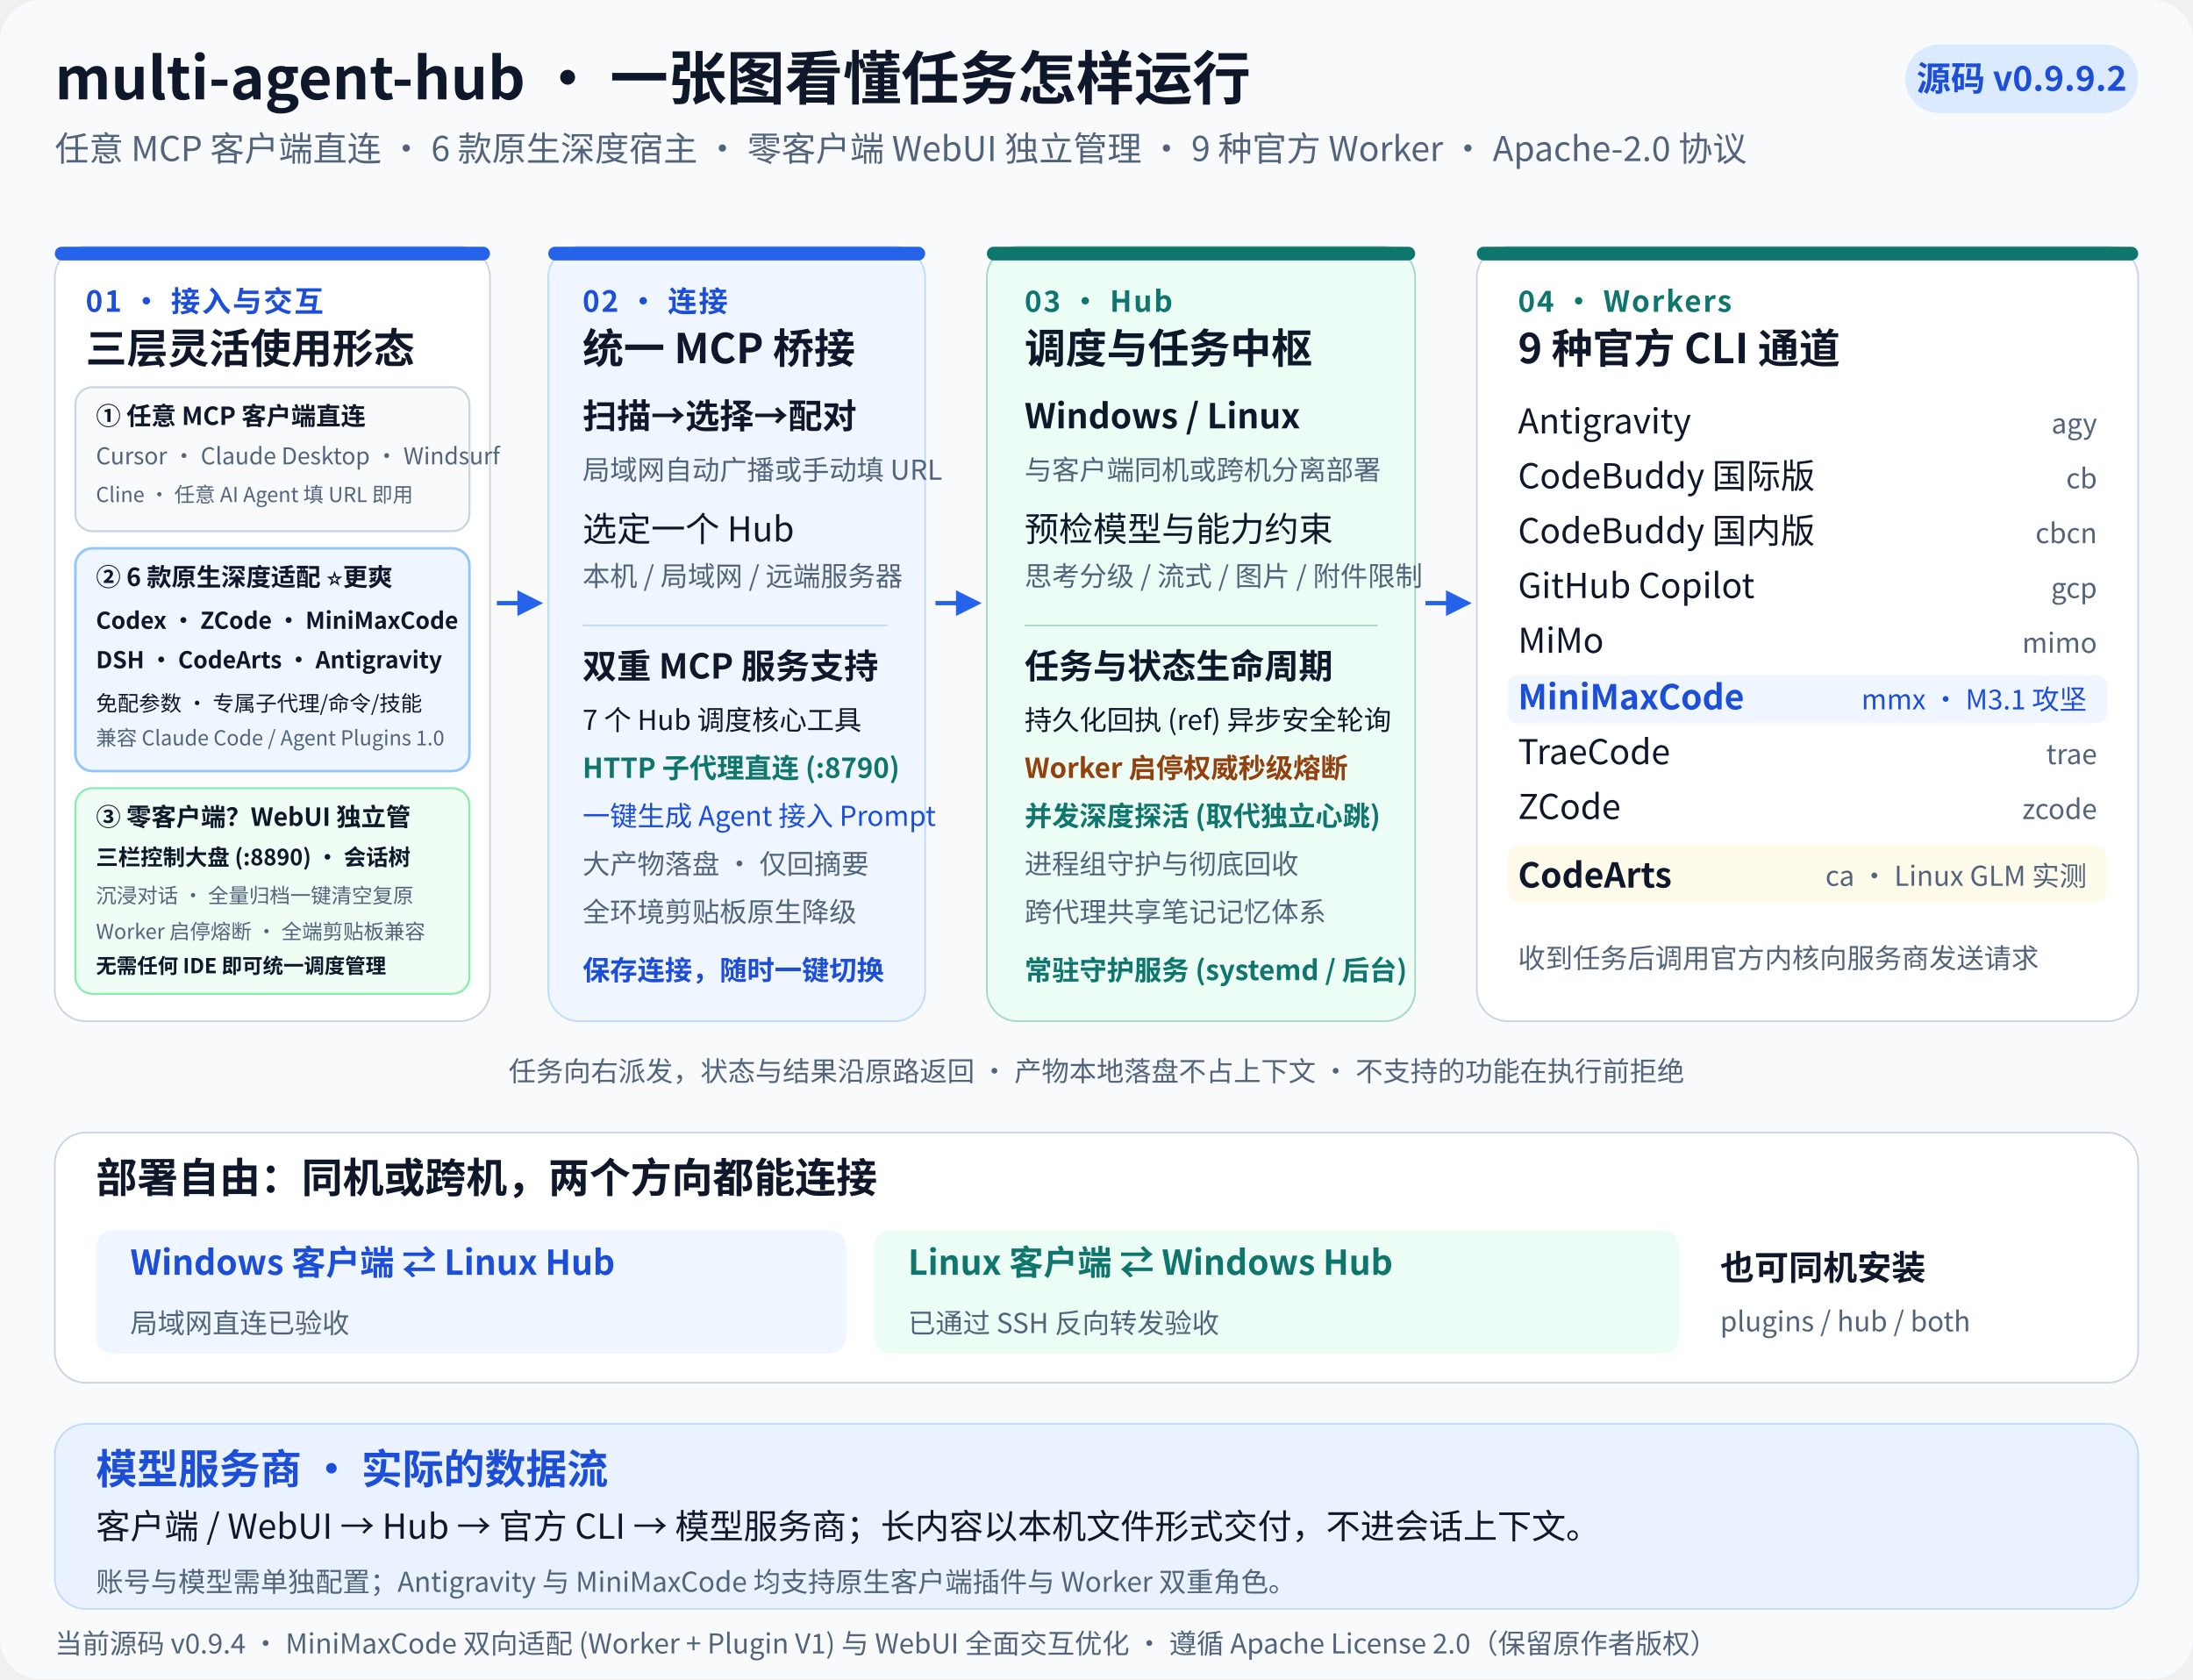
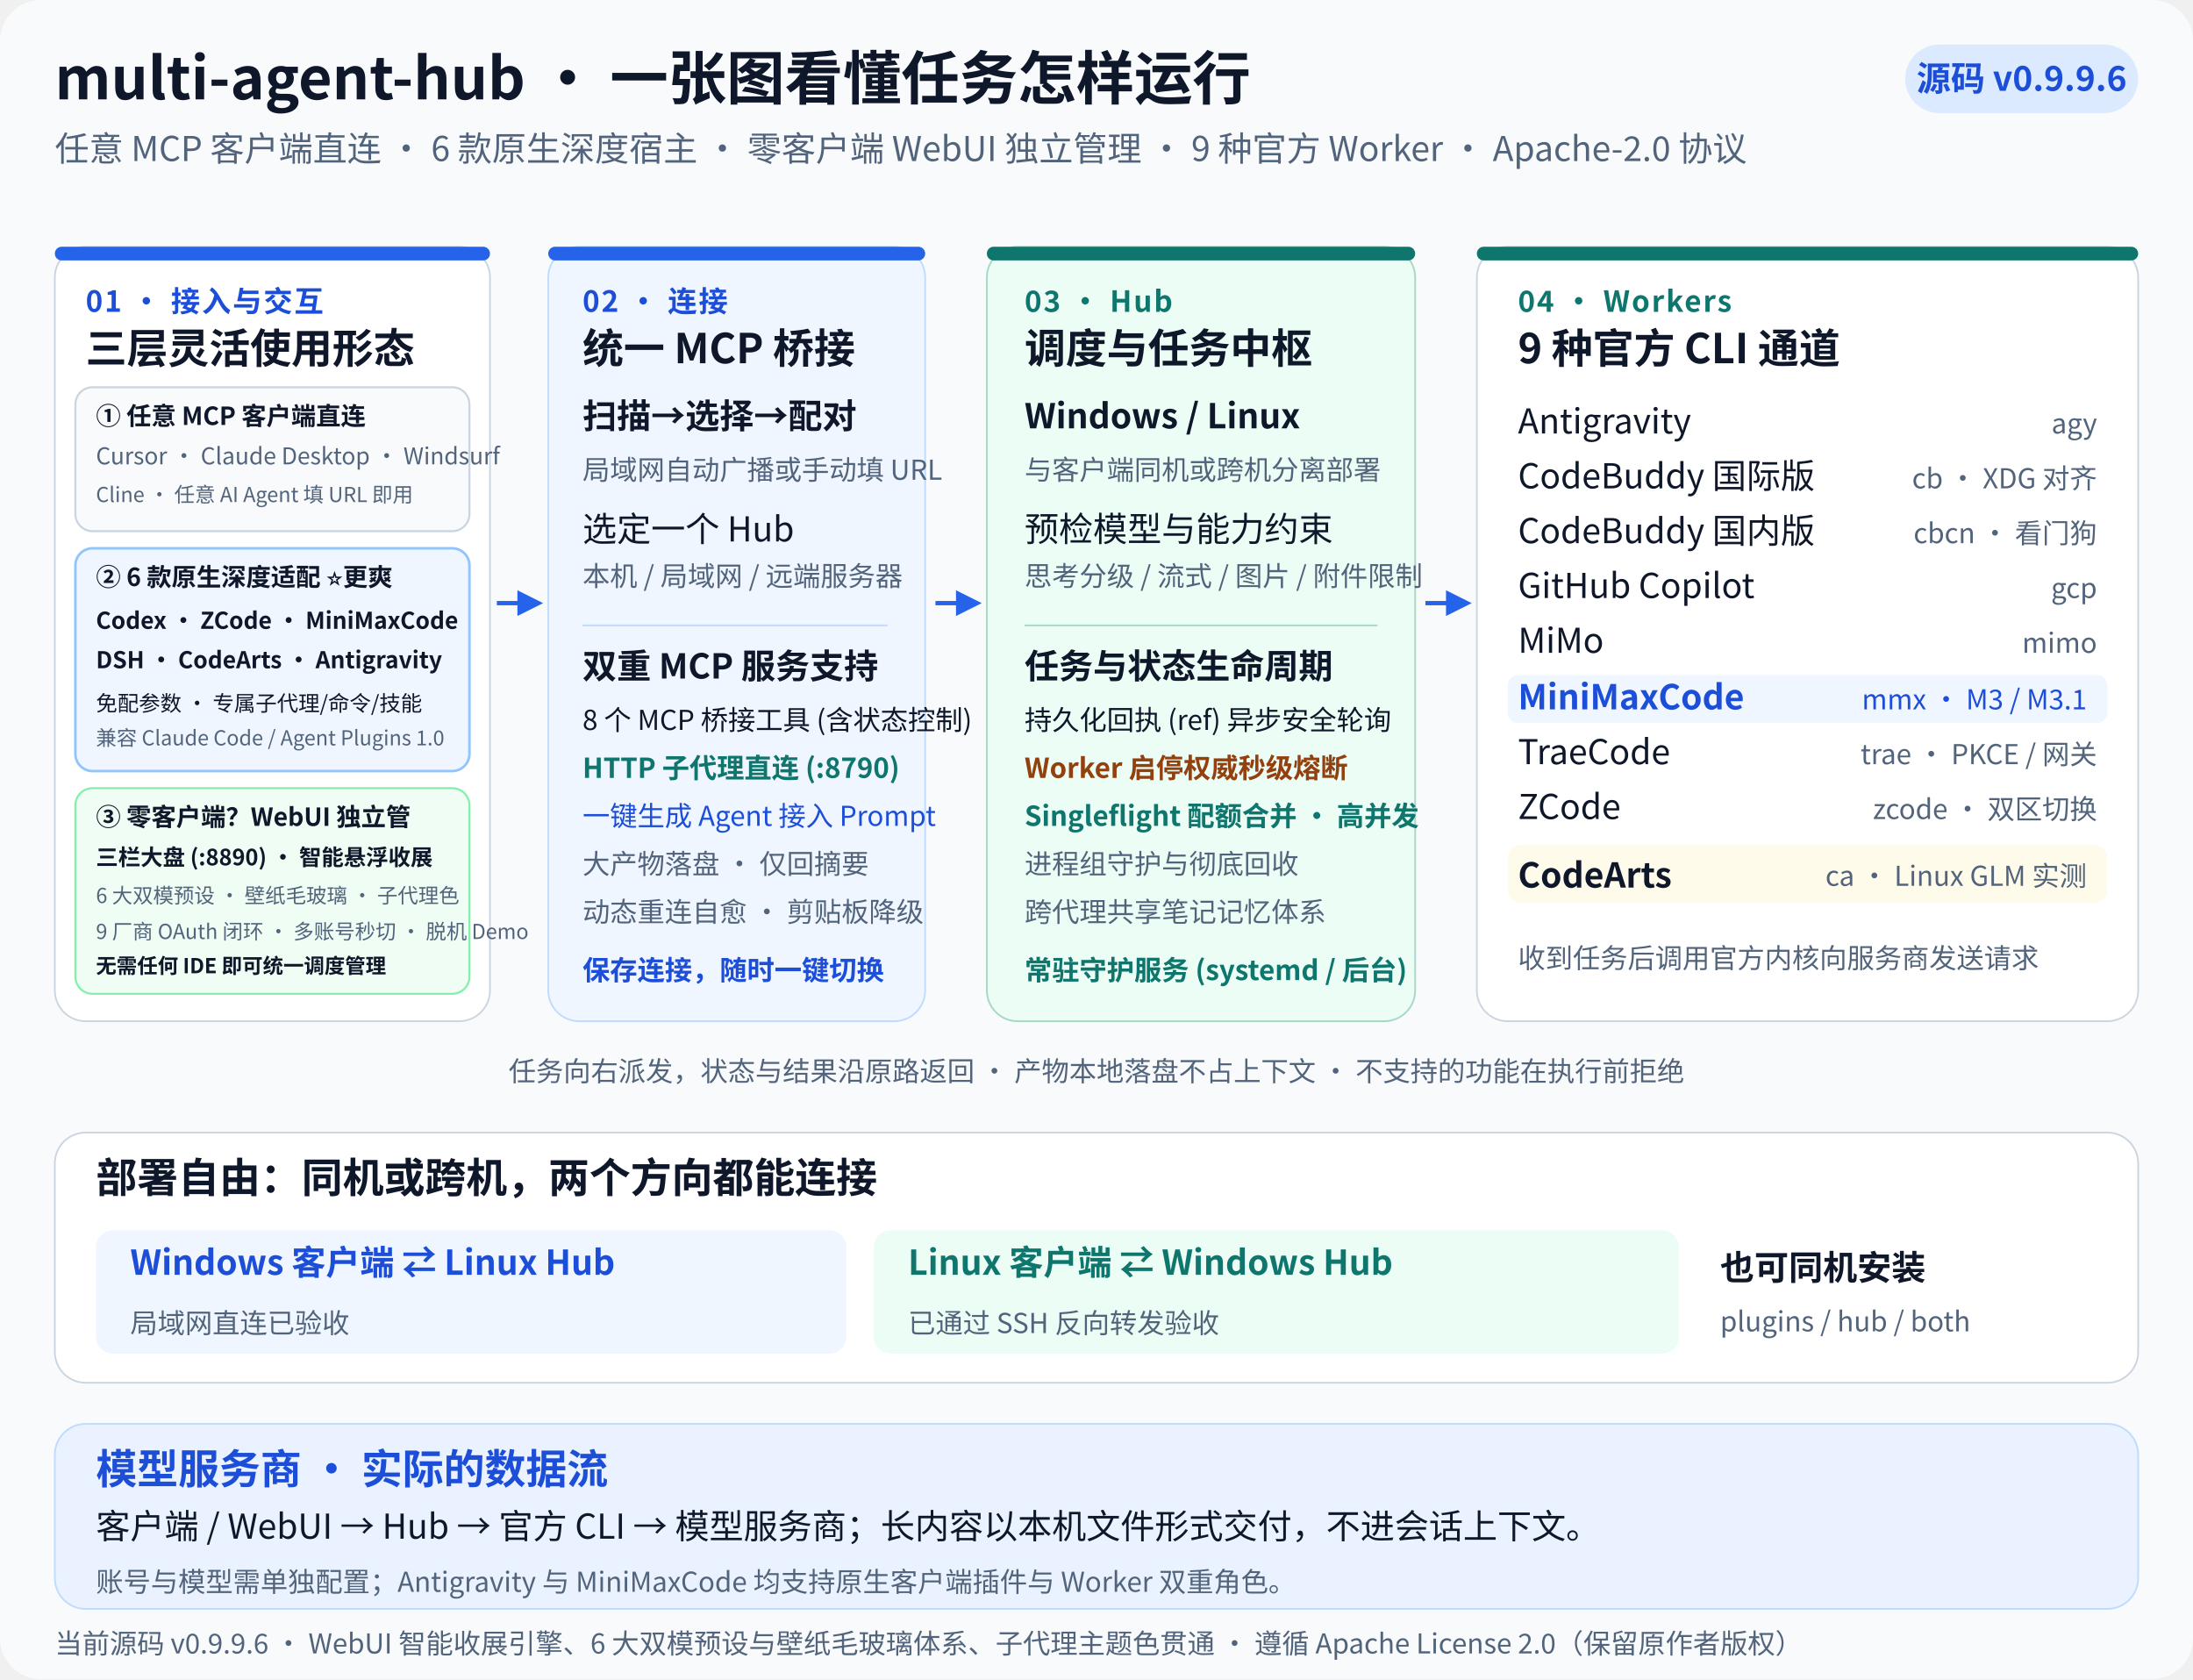
<svg xmlns="http://www.w3.org/2000/svg" width="1280" height="980" viewBox="0 0 1280 980" role="img" aria-labelledby="architecture-title architecture-desc">
  <defs>
    <style>
      text { font-family: 'Segoe UI', 'Microsoft YaHei', 'Noto Sans CJK SC', sans-serif; fill: #0f172a; }
      .title { font-size: 34px; font-weight: 700; }
      .heading { font-size: 24px; font-weight: 700; }
      .body { font-size: 20px; }
      .small { font-size: 16px; }
      .tiny { font-size: 13.5px; }
      .micro { font-size: 12px; }
      .muted { fill: #52647b; }
      .blue { fill: #1d4ed8; }
      .green { fill: #0f766e; }
      .amber { fill: #92400e; }
      .label { font-size: 17px; font-weight: 700; letter-spacing: 1px; }
    </style>
    <marker id="arrow" viewBox="0 0 10 10" refX="8" refY="5" markerWidth="6" markerHeight="6" orient="auto-start-reverse">
      <path d="M0 0 10 5 0 10Z" fill="#2563eb" />
    </marker>
  </defs>
  <rect width="1280" height="980" rx="24" fill="#f8fafc" />
  <text x="32" y="58" class="title">multi-agent-hub · 一张图看懂任务怎样运行</text>
  <rect x="1112" y="26" width="136" height="40" rx="20" fill="#dbeafe" />
-   <text x="1180" y="53" text-anchor="middle" class="body blue" font-weight="700">源码 v0.9.9.2</text>
+   <text x="1180" y="53" text-anchor="middle" class="body blue" font-weight="700">源码 v0.9.9.6</text>
  <text x="32" y="94" class="body muted">任意 MCP 客户端直连 · 6 款原生深度宿主 · 零客户端 WebUI 独立管理 · 9 种官方 Worker · Apache-2.0 协议</text>
  <g id="clients">
    <rect x="32" y="144" width="254" height="452" rx="18" fill="#ffffff" stroke="#cbd5e1" />
    <rect x="32" y="144" width="254" height="8" rx="4" fill="#2563eb" />
    <text x="50" y="182" class="label blue">01 · 接入与交互</text>
    <text x="50" y="212" class="heading">三层灵活使用形态</text>
    <rect x="44" y="226" width="230" height="84" rx="10" fill="#f8fafc" stroke="#cbd5e1" stroke-width="1.2" />
    <text x="56" y="248" font-size="14.5px" font-weight="700" fill="#334155">① 任意 MCP 客户端直连</text>
    <text x="56" y="271" class="tiny muted">Cursor · Claude Desktop · Windsurf</text>
    <text x="56" y="293" class="micro muted">Cline · 任意 AI Agent 填 URL 即用</text>
    <rect x="44" y="320" width="230" height="130" rx="10" fill="#eff6ff" stroke="#93c5fd" stroke-width="1.5" />
    <text x="56" y="342" font-size="14.5px" font-weight="700" fill="#1d4ed8">② 6 款原生深度适配 ⭐更爽</text>
    <text x="56" y="367" font-size="13.5px" font-weight="600" fill="#1e293b">Codex · ZCode · MiniMaxCode</text>
    <text x="56" y="390" font-size="13.5px" font-weight="600" fill="#1e293b">DSH · CodeArts · Antigravity</text>
    <text x="56" y="415" font-size="12.5px" fill="#2563eb" font-weight="500">免配参数 · 专属子代理/命令/技能</text>
    <text x="56" y="435" class="micro muted">兼容 Claude Code / Agent Plugins 1.0</text>
    <rect x="44" y="460" width="230" height="120" rx="10" fill="#f0fdf4" stroke="#86efac" stroke-width="1.2" />
    <text x="56" y="482" font-size="14.5px" font-weight="700" fill="#15803d">③ 零客户端？WebUI 独立管</text>
-     <text x="56" y="505" font-size="13px" font-weight="600" fill="#166534">三栏控制大盘 (:8890) · 会话树</text>
-     <text x="56" y="527" class="micro muted">沉浸对话 · 全量归档一键清空复原</text>
-     <text x="56" y="548" class="micro muted">Worker 启停熔断 · 全端剪贴板兼容</text>
+     <text x="56" y="505" font-size="13px" font-weight="600" fill="#166534">三栏大盘 (:8890) · 智能悬浮收展</text>
+     <text x="56" y="527" class="micro muted">6 大双模预设 · 壁纸毛玻璃 · 子代理色</text>
+     <text x="56" y="548" class="micro muted">9 厂商 OAuth 闭环 · 多账号秒切 · 脱机 Demo</text>
    <text x="56" y="568" font-size="12px" fill="#16a34a" font-weight="600">无需任何 IDE 即可统一调度管理</text>
  </g>
  <g id="connection">
    <rect x="320" y="144" width="220" height="452" rx="18" fill="#eff6ff" stroke="#bfdbfe" />
    <rect x="320" y="144" width="220" height="8" rx="4" fill="#2563eb" />
    <text x="340" y="182" class="label blue">02 · 连接</text>
    <text x="340" y="212" class="heading">统一 MCP 桥接</text>
    <text x="340" y="250" class="body" font-weight="700">扫描→选择→配对</text>
    <text x="340" y="280" class="small muted">局域网自动广播或手动填 URL</text>
    <text x="340" y="316" class="body">选定一个 Hub</text>
    <text x="340" y="342" class="small muted">本机 / 局域网 / 远端服务器</text>
    <line x1="340" y1="365" x2="518" y2="365" stroke="#bfdbfe" />
    <text x="340" y="396" class="body" font-weight="700">双重 MCP 服务支持</text>
-     <text x="340" y="426" class="small">7 个 Hub 调度核心工具</text>
+     <text x="340" y="426" class="small">8 个 MCP 桥接工具 (含状态控制)</text>
    <text x="340" y="454" class="small green" font-weight="600">HTTP 子代理直连 (:8790)</text>
    <text x="340" y="482" class="small blue">一键生成 Agent 接入 Prompt</text>
    <text x="340" y="510" class="small muted">大产物落盘 · 仅回摘要</text>
-     <text x="340" y="538" class="small muted">全环境剪贴板原生降级</text>
+     <text x="340" y="538" class="small muted">动态重连自愈 · 剪贴板降级</text>
    <text x="340" y="572" class="small blue" font-weight="700">保存连接，随时一键切换</text>
  </g>
  <g id="hub">
    <rect x="576" y="144" width="250" height="452" rx="18" fill="#ecfdf5" stroke="#a7d8c4" />
    <rect x="576" y="144" width="250" height="8" rx="4" fill="#0f766e" />
    <text x="598" y="182" class="label green">03 · Hub</text>
    <text x="598" y="212" class="heading">调度与任务中枢</text>
    <text x="598" y="250" class="body" font-weight="700">Windows / Linux</text>
    <text x="598" y="280" class="small muted">与客户端同机或跨机分离部署</text>
    <text x="598" y="316" class="body">预检模型与能力约束</text>
    <text x="598" y="342" class="small muted">思考分级 / 流式 / 图片 / 附件限制</text>
    <line x1="598" y1="365" x2="804" y2="365" stroke="#a7d8c4" />
    <text x="598" y="396" class="body" font-weight="700">任务与状态生命周期</text>
    <text x="598" y="426" class="small">持久化回执 (ref) 异步安全轮询</text>
    <text x="598" y="454" class="small amber" font-weight="600">Worker 启停权威秒级熔断</text>
-     <text x="598" y="482" class="small green" font-weight="600">并发深度探活 (取代独立心跳)</text>
+     <text x="598" y="482" class="small green" font-weight="600">Singleflight 配额合并 · 高并发</text>
    <text x="598" y="510" class="small muted">进程组守护与彻底回收</text>
    <text x="598" y="538" class="small muted">跨代理共享笔记记忆体系</text>
    <text x="598" y="572" class="small green" font-weight="700">常驻守护服务 (systemd / 后台)</text>
  </g>
  <g id="workers">
    <rect x="862" y="144" width="386" height="452" rx="18" fill="#ffffff" stroke="#cbd5e1" />
    <rect x="862" y="144" width="386" height="8" rx="4" fill="#0f766e" />
    <text x="886" y="182" class="label green">04 · Workers</text>
    <text x="886" y="212" class="heading">9 种官方 CLI 通道</text>
    <text x="886" y="253" class="body">Antigravity</text>
    <text x="1224" y="253" text-anchor="end" class="small muted">agy</text>
    <text x="886" y="285" class="body">CodeBuddy 国际版</text>
-     <text x="1224" y="285" text-anchor="end" class="small muted">cb</text>
+     <text x="1224" y="285" text-anchor="end" class="small muted">cb · XDG 对齐</text>
    <text x="886" y="317" class="body">CodeBuddy 国内版</text>
-     <text x="1224" y="317" text-anchor="end" class="small muted">cbcn</text>
+     <text x="1224" y="317" text-anchor="end" class="small muted">cbcn · 看门狗</text>
    <text x="886" y="349" class="body">GitHub Copilot</text>
    <text x="1224" y="349" text-anchor="end" class="small muted">gcp</text>
    <text x="886" y="381" class="body">MiMo</text>
    <text x="1224" y="381" text-anchor="end" class="small muted">mimo</text>
    <rect x="880" y="394" width="350" height="28" rx="6" fill="#eff6ff" />
    <text x="886" y="414" class="body blue" font-weight="700">MiniMaxCode</text>
-     <text x="1218" y="414" text-anchor="end" class="small blue">mmx · M3.1 攻坚</text>
+     <text x="1218" y="414" text-anchor="end" class="small blue">mmx · M3 / M3.1</text>
    <text x="886" y="446" class="body">TraeCode</text>
-     <text x="1224" y="446" text-anchor="end" class="small muted">trae</text>
+     <text x="1224" y="446" text-anchor="end" class="small muted">trae · PKCE / 网关</text>
    <text x="886" y="478" class="body">ZCode</text>
-     <text x="1224" y="478" text-anchor="end" class="small muted">zcode</text>
+     <text x="1224" y="478" text-anchor="end" class="small muted">zcode · 双区切换</text>
    <rect x="880" y="493" width="350" height="34" rx="8" fill="#fffbeb" />
    <text x="886" y="518" class="body" font-weight="700">CodeArts</text>
    <text x="1218" y="517" text-anchor="end" class="small muted">ca · Linux GLM 实测</text>
    <text x="886" y="565" class="small muted">收到任务后调用官方内核向服务商发送请求</text>
  </g>
  <path d="M290 352H314" stroke="#2563eb" stroke-width="2.5" marker-end="url(#arrow)" />
  <path d="M546 352H570" stroke="#2563eb" stroke-width="2.5" marker-end="url(#arrow)" />
  <path d="M832 352H856" stroke="#2563eb" stroke-width="2.5" marker-end="url(#arrow)" />
  <text x="640" y="631" text-anchor="middle" class="small muted">任务向右派发，状态与结果沿原路返回 · 产物本地落盘不占上下文 · 不支持的功能在执行前拒绝</text>
  <rect x="32" y="661" width="1216" height="146" rx="18" fill="#ffffff" stroke="#cbd5e1" />
  <text x="56" y="696" class="heading">部署自由：同机或跨机，两个方向都能连接</text>
  <rect x="56" y="718" width="438" height="72" rx="10" fill="#eff6ff" />
  <text x="76" y="744" class="body blue" font-weight="700">Windows 客户端 ⇄ Linux Hub</text>
  <text x="76" y="778" class="small muted">局域网直连已验收</text>
  <rect x="510" y="718" width="470" height="72" rx="10" fill="#ecfdf5" />
  <text x="530" y="744" class="body green" font-weight="700">Linux 客户端 ⇄ Windows Hub</text>
  <text x="530" y="778" class="small muted">已通过 SSH 反向转发验收</text>
  <text x="1004" y="747" class="body" font-weight="700">也可同机安装</text>
  <text x="1004" y="777" class="small muted">plugins / hub / both</text>
  <rect x="32" y="831" width="1216" height="108" rx="18" fill="#eaf2ff" stroke="#bfdbfe" />
  <text x="56" y="866" class="heading blue">模型服务商 · 实际的数据流</text>
  <text x="56" y="898" class="body">客户端 / WebUI → Hub → 官方 CLI → 模型服务商；长内容以本机文件形式交付，不进会话上下文。</text>
  <text x="56" y="929" class="small muted">账号与模型需单独配置；Antigravity 与 MiniMaxCode 均支持原生客户端插件与 Worker 双重角色。</text>
-   <text x="32" y="965" class="small muted">当前源码 v0.9.4 · MiniMaxCode 双向适配 (Worker + Plugin V1) 与 WebUI 全面交互优化 · 遵循 Apache License 2.0（保留原作者版权）</text>
+   <text x="32" y="965" class="small muted">当前源码 v0.9.9.6 · WebUI 智能收展引擎、6 大双模预设与壁纸毛玻璃体系、子代理主题色贯通 · 遵循 Apache License 2.0（保留原作者版权）</text>
</svg>
